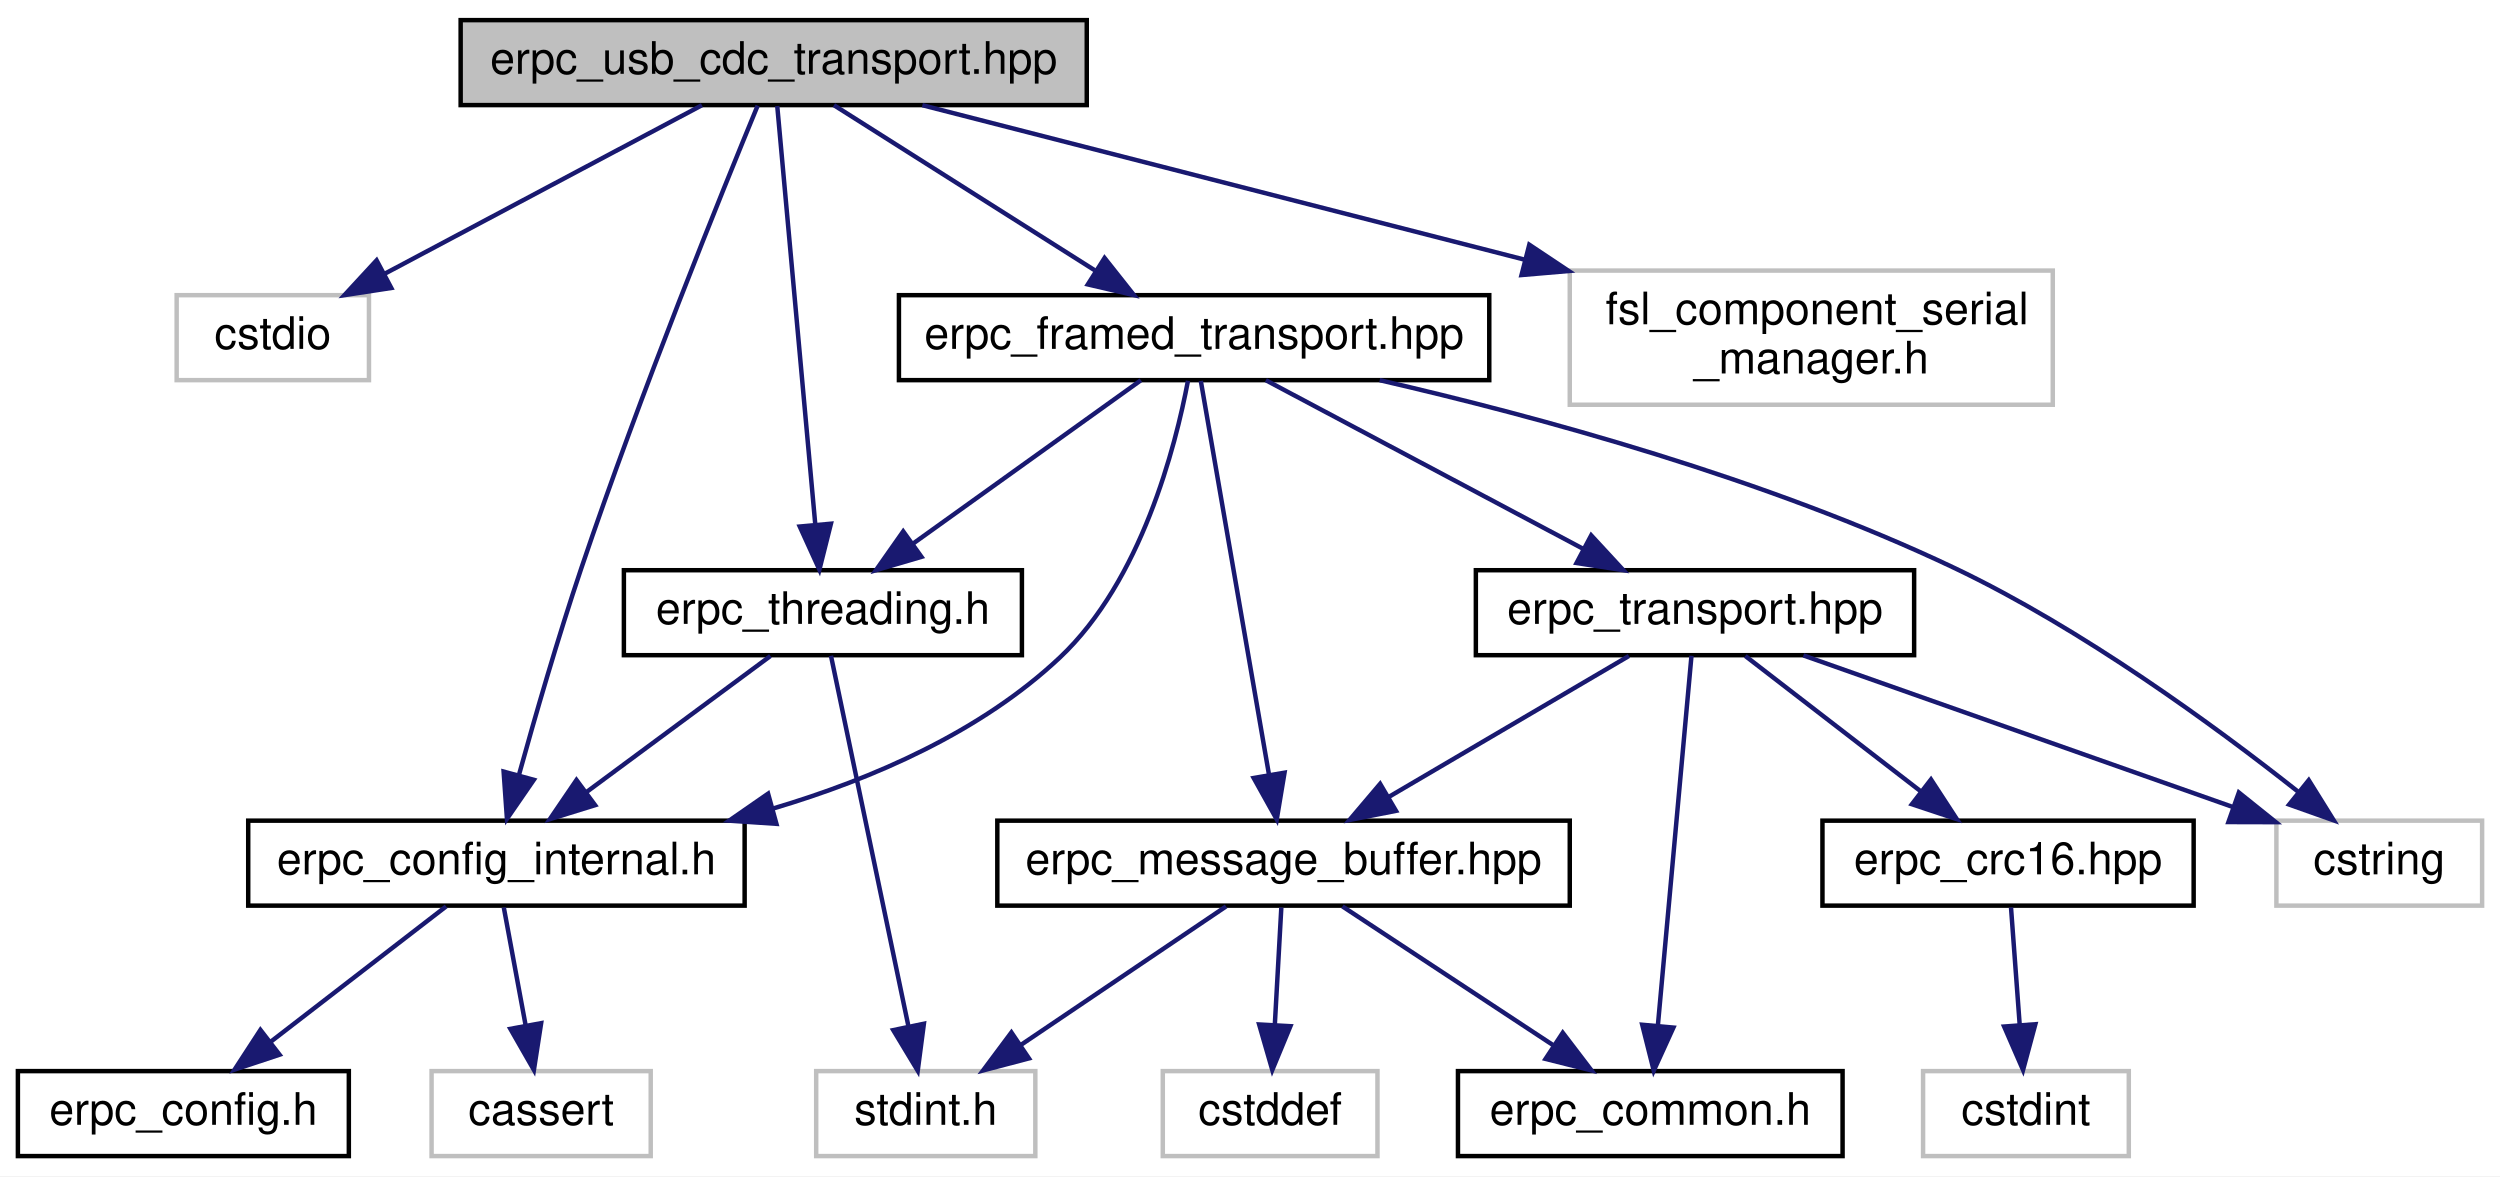
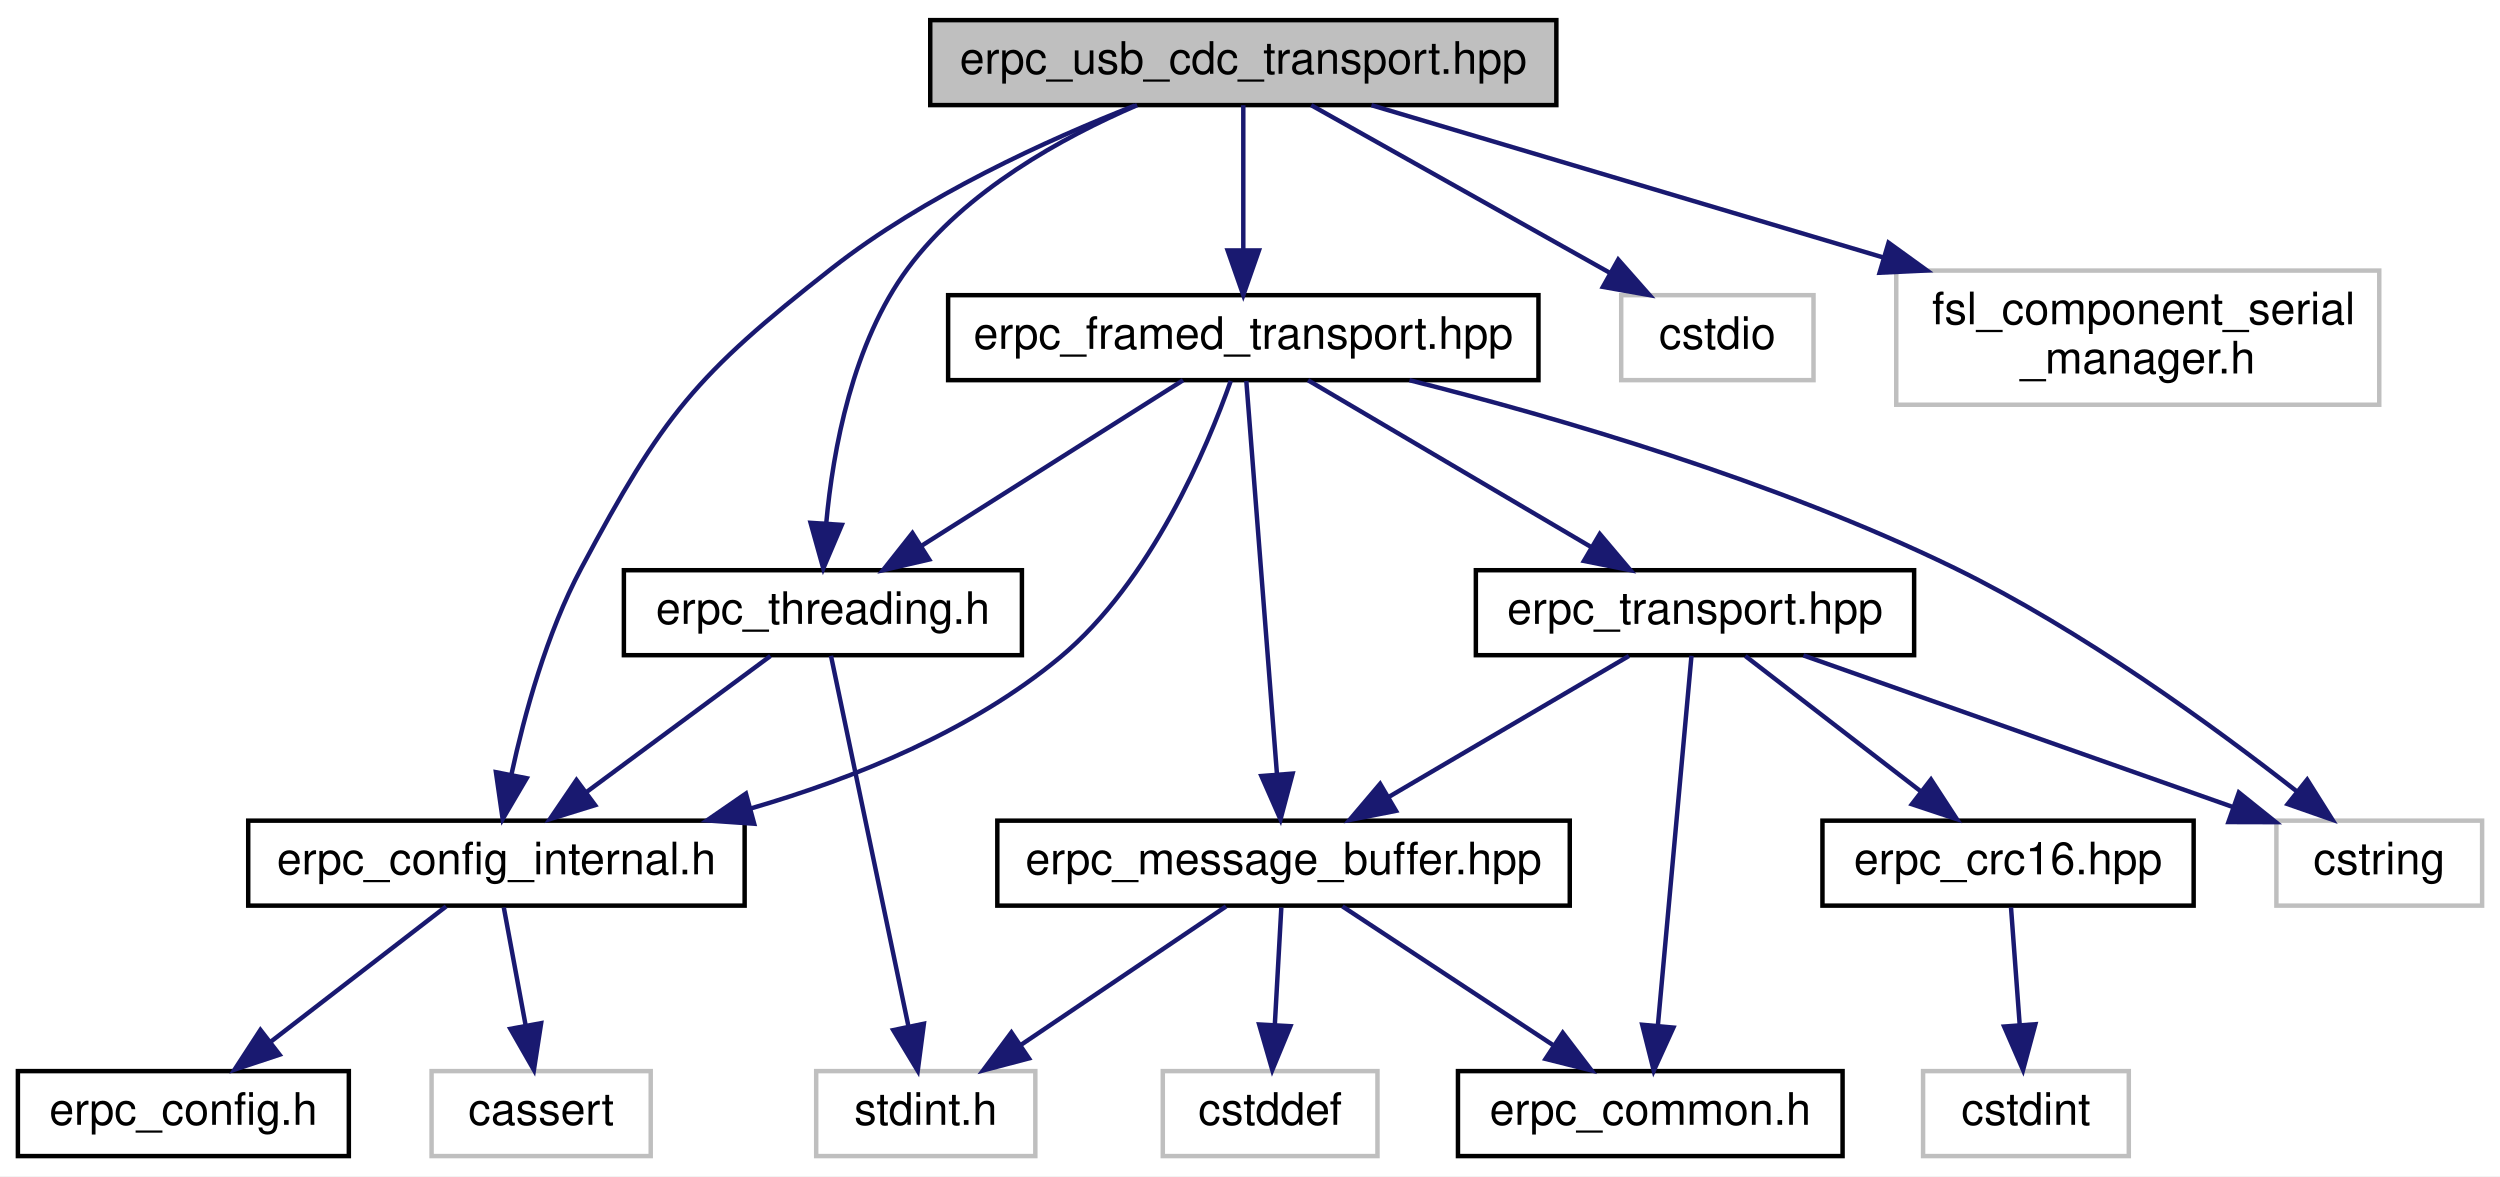
<svg xmlns="http://www.w3.org/2000/svg" xmlns:xlink="http://www.w3.org/1999/xlink" width="559pt" height="263pt" viewBox="0.00 0.00 559.00 263.00">
  <g id="graph0" class="graph" transform="scale(1 1) rotate(0) translate(4 259)">
    <polygon fill="white" stroke="none" points="-4,4 -4,-259 555,-259 555,4 -4,4" />
    <g id="node1" class="node">
-       <polygon fill="#bfbfbf" stroke="black" points="99,-235.5 99,-254.5 239,-254.5 239,-235.5 99,-235.5" />
-       <text text-anchor="middle" x="169" y="-242.5" font-family="Helvetica,sans-Serif" font-size="10.00">erpc_usb_cdc_transport.hpp</text>
+       <polygon fill="#bfbfbf" stroke="black" points="204,-235.5 204,-254.5 344,-254.5 344,-235.5 204,-235.5" />
+       <text text-anchor="middle" x="274" y="-242.5" font-family="Helvetica,sans-Serif" font-size="10.00">erpc_usb_cdc_transport.hpp</text>
    </g>
    <g id="node2" class="node">
-       <polygon fill="white" stroke="#bfbfbf" points="35.5,-174 35.5,-193 78.5,-193 78.5,-174 35.5,-174" />
-       <text text-anchor="middle" x="57" y="-181" font-family="Helvetica,sans-Serif" font-size="10.00">cstdio</text>
-     </g>
-     <g id="edge1" class="edge">
-       <path fill="none" stroke="midnightblue" d="M152.953,-235.475C134.407,-225.622 103.66,-209.288 81.978,-197.77" />
-       <polygon fill="midnightblue" stroke="midnightblue" points="83.49,-194.61 73.017,-193.009 80.206,-200.792 83.49,-194.61" />
-     </g>
-     <g id="node3" class="node">
-       <g id="a_node3">
+       <g id="a_node2">
        <a xlink:href="erpc__config__internal_8h_source.html" target="_top" xlink:title="erpc_config_internal.h">
          <polygon fill="white" stroke="black" points="51.5,-56.5 51.5,-75.5 162.5,-75.5 162.5,-56.5 51.5,-56.5" />
          <text text-anchor="middle" x="107" y="-63.5" font-family="Helvetica,sans-Serif" font-size="10.00">erpc_config_internal.h</text>
        </a>
      </g>
    </g>
-     <g id="edge2" class="edge">
-       <path fill="none" stroke="midnightblue" d="M165.409,-235.375C157.698,-216.705 139.187,-171.075 126,-132 120.772,-116.509 115.617,-98.668 111.999,-85.6" />
-       <polygon fill="midnightblue" stroke="midnightblue" points="115.362,-84.629 109.353,-75.903 108.609,-86.472 115.362,-84.629" />
+     <g id="edge1" class="edge">
+       <path fill="none" stroke="midnightblue" d="M249.752,-235.398C230.225,-227.737 202.712,-215.233 182,-199 151.454,-175.06 144.275,-166.237 126,-132 118.215,-117.415 113.249,-99.24 110.355,-85.82" />
+       <polygon fill="midnightblue" stroke="midnightblue" points="113.758,-84.985 108.395,-75.849 106.89,-86.336 113.758,-84.985" />
+     </g>
+     <g id="node5" class="node">
+       <polygon fill="white" stroke="#bfbfbf" points="358.5,-174 358.5,-193 401.5,-193 401.5,-174 358.5,-174" />
+       <text text-anchor="middle" x="380" y="-181" font-family="Helvetica,sans-Serif" font-size="10.00">cstdio</text>
+     </g>
+     <g id="edge4" class="edge">
+       <path fill="none" stroke="midnightblue" d="M289.187,-235.475C306.662,-225.666 335.579,-209.435 356.083,-197.925" />
+       <polygon fill="midnightblue" stroke="midnightblue" points="357.834,-200.956 364.841,-193.009 354.408,-194.852 357.834,-200.956" />
    </g>
    <g id="node6" class="node">
      <g id="a_node6">
        <a xlink:href="erpc__threading_8h.html" target="_top" xlink:title="erpc_threading.h">
          <polygon fill="white" stroke="black" points="135.5,-112.5 135.5,-131.5 224.5,-131.5 224.5,-112.5 135.5,-112.5" />
          <text text-anchor="middle" x="180" y="-119.5" font-family="Helvetica,sans-Serif" font-size="10.00">erpc_threading.h</text>
        </a>
      </g>
    </g>
    <g id="edge5" class="edge">
-       <path fill="none" stroke="midnightblue" d="M169.791,-235.298C171.559,-215.85 175.865,-168.49 178.281,-141.904" />
-       <polygon fill="midnightblue" stroke="midnightblue" points="181.796,-141.899 179.216,-131.623 174.825,-141.265 181.796,-141.899" />
+       <path fill="none" stroke="midnightblue" d="M250.265,-235.483C233.509,-228.276 211.837,-216.325 199,-199 186.632,-182.308 182.259,-158.477 180.743,-141.97" />
+       <polygon fill="midnightblue" stroke="midnightblue" points="184.23,-141.641 180.088,-131.89 177.244,-142.096 184.23,-141.641" />
    </g>
    <g id="node8" class="node">
      <g id="a_node8">
        <a xlink:href="erpc__framed__transport_8hpp.html" target="_top" xlink:title="erpc_framed_transport.hpp">
-           <polygon fill="white" stroke="black" points="197,-174 197,-193 329,-193 329,-174 197,-174" />
-           <text text-anchor="middle" x="263" y="-181" font-family="Helvetica,sans-Serif" font-size="10.00">erpc_framed_transport.hpp</text>
+           <polygon fill="white" stroke="black" points="208,-174 208,-193 340,-193 340,-174 208,-174" />
+           <text text-anchor="middle" x="274" y="-181" font-family="Helvetica,sans-Serif" font-size="10.00">erpc_framed_transport.hpp</text>
        </a>
      </g>
    </g>
    <g id="edge8" class="edge">
-       <path fill="none" stroke="midnightblue" d="M182.468,-235.475C197.685,-225.843 222.687,-210.017 240.801,-198.552" />
-       <polygon fill="midnightblue" stroke="midnightblue" points="242.979,-201.315 249.557,-193.009 239.236,-195.4 242.979,-201.315" />
+       <path fill="none" stroke="midnightblue" d="M274,-235.475C274,-227.08 274,-213.981 274,-203.163" />
+       <polygon fill="midnightblue" stroke="midnightblue" points="277.5,-203.009 274,-193.009 270.5,-203.009 277.5,-203.009" />
    </g>
    <g id="node16" class="node">
-       <polygon fill="white" stroke="#bfbfbf" points="347,-168.5 347,-198.5 455,-198.5 455,-168.5 347,-168.5" />
-       <text text-anchor="start" x="355" y="-186.5" font-family="Helvetica,sans-Serif" font-size="10.00">fsl_component_serial</text>
-       <text text-anchor="middle" x="401" y="-175.5" font-family="Helvetica,sans-Serif" font-size="10.00">_manager.h</text>
+       <polygon fill="white" stroke="#bfbfbf" points="420,-168.5 420,-198.5 528,-198.5 528,-168.5 420,-168.5" />
+       <text text-anchor="start" x="428" y="-186.5" font-family="Helvetica,sans-Serif" font-size="10.00">fsl_component_serial</text>
+       <text text-anchor="middle" x="474" y="-175.5" font-family="Helvetica,sans-Serif" font-size="10.00">_manager.h</text>
    </g>
    <g id="edge22" class="edge">
-       <path fill="none" stroke="midnightblue" d="M202.24,-235.475C237.228,-226.502 293.175,-212.153 336.811,-200.962" />
-       <polygon fill="midnightblue" stroke="midnightblue" points="337.952,-204.283 346.769,-198.408 336.213,-197.502 337.952,-204.283" />
+       <path fill="none" stroke="midnightblue" d="M302.655,-235.475C332.4,-226.626 379.719,-212.549 417.1,-201.428" />
+       <polygon fill="midnightblue" stroke="midnightblue" points="418.277,-204.729 426.864,-198.523 416.281,-198.02 418.277,-204.729" />
    </g>
-     <g id="node4" class="node">
-       <g id="a_node4">
+     <g id="node3" class="node">
+       <g id="a_node3">
        <a xlink:href="erpc__config_8h.html" target="_top" xlink:title="erpc_config.h">
          <polygon fill="white" stroke="black" points="0,-0.5 0,-19.5 74,-19.5 74,-0.5 0,-0.5" />
          <text text-anchor="middle" x="37" y="-7.5" font-family="Helvetica,sans-Serif" font-size="10.00">erpc_config.h</text>
        </a>
      </g>
    </g>
-     <g id="edge3" class="edge">
+     <g id="edge2" class="edge">
      <path fill="none" stroke="midnightblue" d="M95.753,-56.324C85.203,-48.185 69.199,-35.84 56.558,-26.087" />
      <polygon fill="midnightblue" stroke="midnightblue" points="58.507,-23.171 48.451,-19.834 54.231,-28.713 58.507,-23.171" />
    </g>
-     <g id="node5" class="node">
+     <g id="node4" class="node">
      <polygon fill="white" stroke="#bfbfbf" points="92.5,-0.5 92.5,-19.5 141.5,-19.5 141.5,-0.5 92.5,-0.5" />
      <text text-anchor="middle" x="117" y="-7.5" font-family="Helvetica,sans-Serif" font-size="10.00">cassert</text>
    </g>
-     <g id="edge4" class="edge">
+     <g id="edge3" class="edge">
      <path fill="none" stroke="midnightblue" d="M108.651,-56.083C109.976,-48.927 111.882,-38.635 113.539,-29.691" />
      <polygon fill="midnightblue" stroke="midnightblue" points="117,-30.221 115.379,-19.751 110.117,-28.947 117,-30.221" />
    </g>
    <g id="edge6" class="edge">
      <path fill="none" stroke="midnightblue" d="M168.271,-112.324C157.163,-104.107 140.258,-91.602 127.017,-81.807" />
      <polygon fill="midnightblue" stroke="midnightblue" points="129.063,-78.967 118.942,-75.834 124.9,-84.595 129.063,-78.967" />
    </g>
    <g id="node7" class="node">
      <polygon fill="white" stroke="#bfbfbf" points="178.5,-0.5 178.5,-19.5 227.5,-19.5 227.5,-0.5 178.5,-0.5" />
      <text text-anchor="middle" x="203" y="-7.5" font-family="Helvetica,sans-Serif" font-size="10.00">stdint.h</text>
    </g>
    <g id="edge7" class="edge">
      <path fill="none" stroke="midnightblue" d="M181.805,-112.368C185.516,-94.617 194.079,-53.666 199.111,-29.597" />
      <polygon fill="midnightblue" stroke="midnightblue" points="202.583,-30.096 201.204,-19.591 195.731,-28.663 202.583,-30.096" />
    </g>
    <g id="edge9" class="edge">
-       <path fill="none" stroke="midnightblue" d="M261.627,-173.85C258.847,-159.132 251.199,-129.151 233,-112 215.403,-95.417 191.284,-84.879 168.856,-78.213" />
-       <polygon fill="midnightblue" stroke="midnightblue" points="169.607,-74.79 159.036,-75.501 167.744,-81.537 169.607,-74.79" />
+       <path fill="none" stroke="midnightblue" d="M271.191,-173.822C265.986,-159.061 253.47,-129.016 233,-112 213.307,-95.629 187.207,-85.013 163.87,-78.231" />
+       <polygon fill="midnightblue" stroke="midnightblue" points="164.634,-74.811 154.065,-75.553 162.79,-81.564 164.634,-74.811" />
    </g>
    <g id="edge21" class="edge">
-       <path fill="none" stroke="midnightblue" d="M251.108,-173.975C237.795,-164.431 216,-148.807 200.043,-137.368" />
-       <polygon fill="midnightblue" stroke="midnightblue" points="202.036,-134.491 191.87,-131.509 197.958,-140.18 202.036,-134.491" />
+       <path fill="none" stroke="midnightblue" d="M260.532,-173.975C245.315,-164.343 220.313,-148.517 202.199,-137.052" />
+       <polygon fill="midnightblue" stroke="midnightblue" points="203.764,-133.9 193.443,-131.509 200.021,-139.815 203.764,-133.9" />
    </g>
    <g id="node9" class="node">
      <g id="a_node9">
        <a xlink:href="erpc__message__buffer_8hpp.html" target="_top" xlink:title="erpc_message_buffer.hpp">
          <polygon fill="white" stroke="black" points="219,-56.5 219,-75.5 347,-75.5 347,-56.5 219,-56.5" />
          <text text-anchor="middle" x="283" y="-63.5" font-family="Helvetica,sans-Serif" font-size="10.00">erpc_message_buffer.hpp</text>
        </a>
      </g>
    </g>
    <g id="edge10" class="edge">
-       <path fill="none" stroke="midnightblue" d="M264.503,-173.819C267.717,-155.257 275.322,-111.339 279.715,-85.973" />
-       <polygon fill="midnightblue" stroke="midnightblue" points="283.222,-86.233 281.479,-75.782 276.324,-85.038 283.222,-86.233" />
+       <path fill="none" stroke="midnightblue" d="M274.676,-173.819C276.123,-155.257 279.545,-111.339 281.522,-85.973" />
+       <polygon fill="midnightblue" stroke="midnightblue" points="285.028,-86.024 282.316,-75.782 278.049,-85.48 285.028,-86.024" />
    </g>
    <g id="node12" class="node">
      <g id="a_node12">
        <a xlink:href="erpc__transport_8hpp.html" target="_top" xlink:title="erpc_transport.hpp">
          <polygon fill="white" stroke="black" points="326,-112.5 326,-131.5 424,-131.5 424,-112.5 326,-112.5" />
          <text text-anchor="middle" x="375" y="-119.5" font-family="Helvetica,sans-Serif" font-size="10.00">erpc_transport.hpp</text>
        </a>
      </g>
    </g>
    <g id="edge14" class="edge">
-       <path fill="none" stroke="midnightblue" d="M279.047,-173.975C297.593,-164.122 328.34,-147.788 350.022,-136.27" />
-       <polygon fill="midnightblue" stroke="midnightblue" points="351.794,-139.292 358.983,-131.509 348.51,-133.11 351.794,-139.292" />
+       <path fill="none" stroke="midnightblue" d="M288.471,-173.975C304.971,-164.255 332.178,-148.227 351.681,-136.737" />
+       <polygon fill="midnightblue" stroke="midnightblue" points="353.716,-139.601 360.556,-131.509 350.163,-133.569 353.716,-139.601" />
    </g>
    <g id="node15" class="node">
      <polygon fill="white" stroke="#bfbfbf" points="505,-56.5 505,-75.5 551,-75.5 551,-56.5 505,-56.5" />
      <text text-anchor="middle" x="528" y="-63.5" font-family="Helvetica,sans-Serif" font-size="10.00">cstring</text>
    </g>
    <g id="edge20" class="edge">
-       <path fill="none" stroke="midnightblue" d="M304.503,-173.989C339.763,-165.873 391.164,-151.921 433,-132 461.686,-118.341 491.382,-96.578 509.769,-82.045" />
-       <polygon fill="midnightblue" stroke="midnightblue" points="512.235,-84.553 517.834,-75.558 507.848,-79.099 512.235,-84.553" />
+       <path fill="none" stroke="midnightblue" d="M311.163,-173.987C344.157,-165.67 393.171,-151.426 433,-132 461.531,-118.084 491.231,-96.413 509.665,-81.967" />
+       <polygon fill="midnightblue" stroke="midnightblue" points="511.883,-84.675 517.526,-75.707 507.523,-79.199 511.883,-84.675" />
    </g>
    <g id="edge13" class="edge">
      <path fill="none" stroke="midnightblue" d="M270.147,-56.324C257.784,-47.979 238.87,-35.212 224.263,-25.352" />
      <polygon fill="midnightblue" stroke="midnightblue" points="226.068,-22.348 215.821,-19.654 222.152,-28.15 226.068,-22.348" />
    </g>
    <g id="node10" class="node">
      <g id="a_node10">
        <a xlink:href="erpc__common_8h_source.html" target="_top" xlink:title="erpc_common.h">
          <polygon fill="white" stroke="black" points="322,-0.5 322,-19.5 408,-19.5 408,-0.5 322,-0.5" />
          <text text-anchor="middle" x="365" y="-7.5" font-family="Helvetica,sans-Serif" font-size="10.00">erpc_common.h</text>
        </a>
      </g>
    </g>
    <g id="edge11" class="edge">
      <path fill="none" stroke="midnightblue" d="M296.175,-56.324C308.847,-47.979 328.233,-35.212 343.206,-25.352" />
      <polygon fill="midnightblue" stroke="midnightblue" points="345.431,-28.078 351.858,-19.654 341.581,-22.231 345.431,-28.078" />
    </g>
    <g id="node11" class="node">
      <polygon fill="white" stroke="#bfbfbf" points="256,-0.5 256,-19.5 304,-19.5 304,-0.5 256,-0.5" />
      <text text-anchor="middle" x="280" y="-7.5" font-family="Helvetica,sans-Serif" font-size="10.00">cstddef</text>
    </g>
    <g id="edge12" class="edge">
      <path fill="none" stroke="midnightblue" d="M282.505,-56.083C282.111,-49.006 281.548,-38.861 281.055,-29.986" />
      <polygon fill="midnightblue" stroke="midnightblue" points="284.536,-29.541 280.486,-19.751 277.546,-29.93 284.536,-29.541" />
    </g>
    <g id="edge18" class="edge">
      <path fill="none" stroke="midnightblue" d="M360.219,-112.324C345.733,-103.822 323.427,-90.729 306.507,-80.797" />
      <polygon fill="midnightblue" stroke="midnightblue" points="308.141,-77.698 297.745,-75.654 304.597,-83.735 308.141,-77.698" />
    </g>
    <g id="edge15" class="edge">
      <path fill="none" stroke="midnightblue" d="M374.215,-112.368C372.602,-94.617 368.879,-53.666 366.691,-29.597" />
      <polygon fill="midnightblue" stroke="midnightblue" points="370.172,-29.233 365.781,-19.591 363.201,-29.867 370.172,-29.233" />
    </g>
    <g id="node13" class="node">
      <g id="a_node13">
        <a xlink:href="erpc__crc16_8hpp.html" target="_top" xlink:title="erpc_crc16.hpp">
          <polygon fill="white" stroke="black" points="403.5,-56.5 403.5,-75.5 486.5,-75.5 486.5,-56.5 403.5,-56.5" />
          <text text-anchor="middle" x="445" y="-63.5" font-family="Helvetica,sans-Serif" font-size="10.00">erpc_crc16.hpp</text>
        </a>
      </g>
    </g>
    <g id="edge16" class="edge">
      <path fill="none" stroke="midnightblue" d="M386.247,-112.324C396.797,-104.185 412.801,-91.84 425.442,-82.087" />
      <polygon fill="midnightblue" stroke="midnightblue" points="427.769,-84.713 433.549,-75.834 423.493,-79.171 427.769,-84.713" />
    </g>
    <g id="edge19" class="edge">
      <path fill="none" stroke="midnightblue" d="M399.243,-112.444C425.172,-103.292 466.443,-88.726 495.248,-78.559" />
      <polygon fill="midnightblue" stroke="midnightblue" points="496.607,-81.792 504.872,-75.163 494.277,-75.191 496.607,-81.792" />
    </g>
    <g id="node14" class="node">
      <polygon fill="white" stroke="#bfbfbf" points="426,-0.5 426,-19.5 472,-19.5 472,-0.5 426,-0.5" />
      <text text-anchor="middle" x="449" y="-7.5" font-family="Helvetica,sans-Serif" font-size="10.00">cstdint</text>
    </g>
    <g id="edge17" class="edge">
      <path fill="none" stroke="midnightblue" d="M445.661,-56.083C446.185,-49.006 446.936,-38.861 447.594,-29.986" />
      <polygon fill="midnightblue" stroke="midnightblue" points="451.103,-29.982 448.352,-19.751 444.123,-29.465 451.103,-29.982" />
    </g>
  </g>
</svg>
